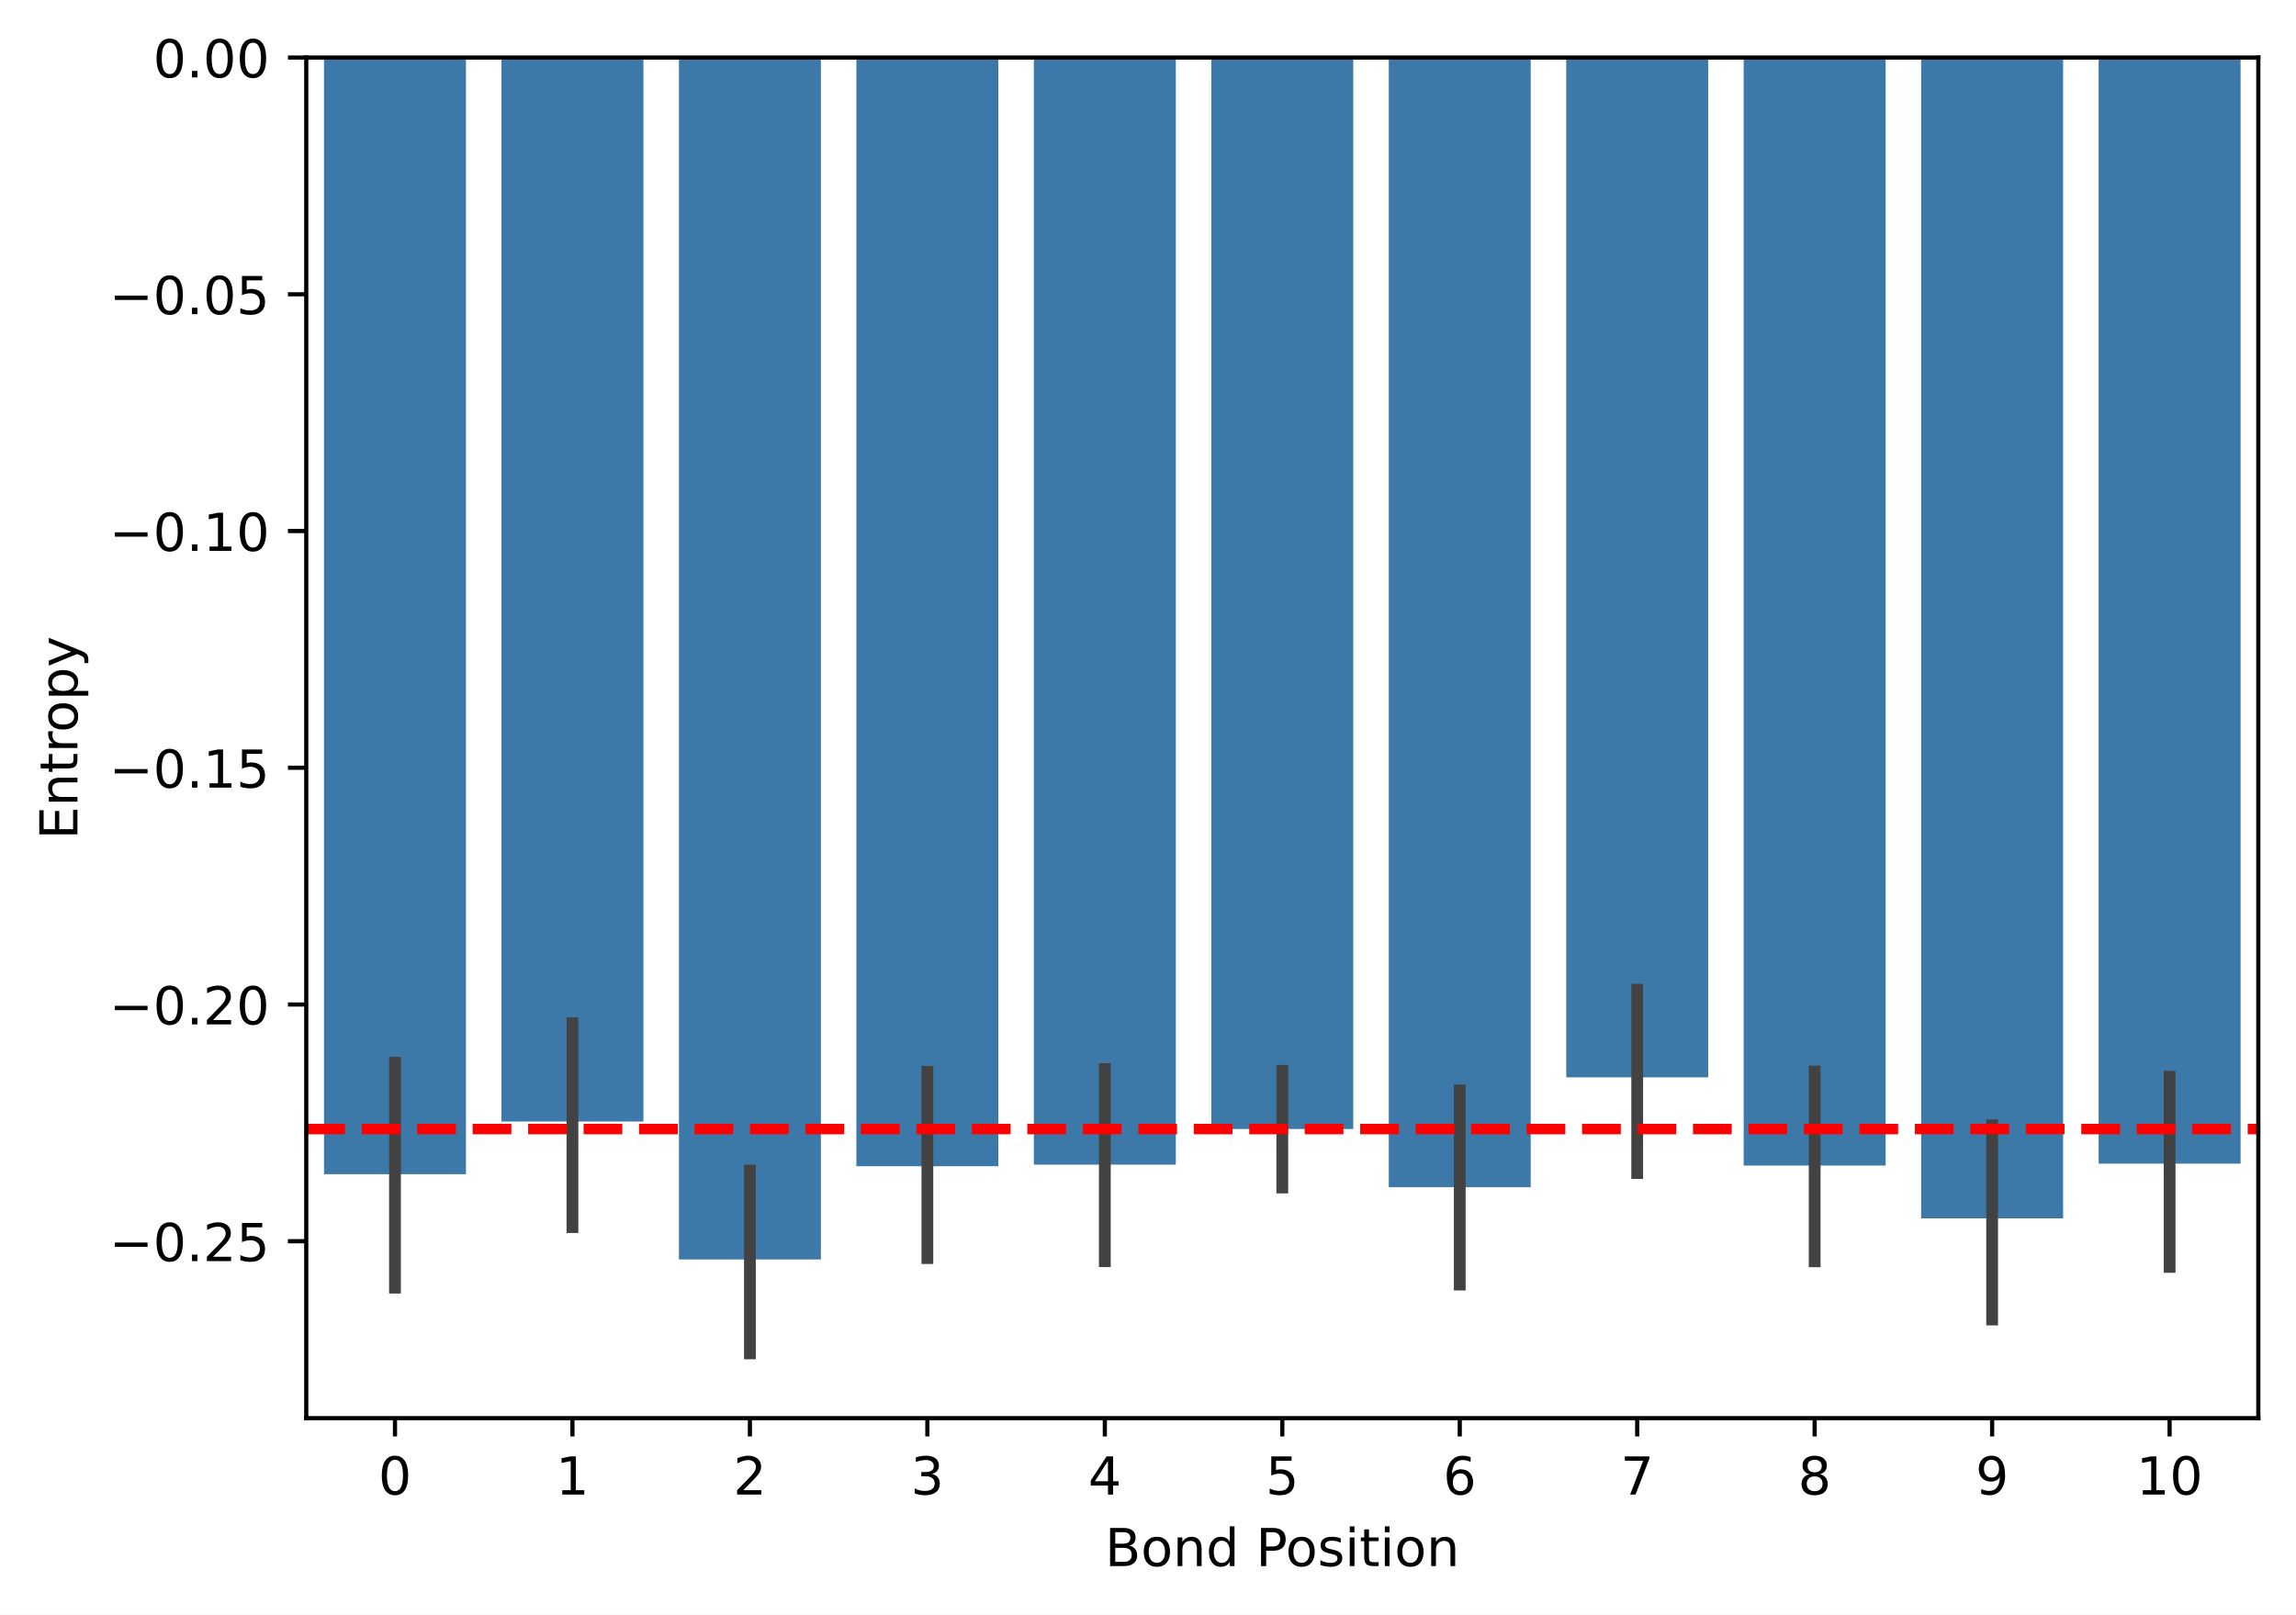
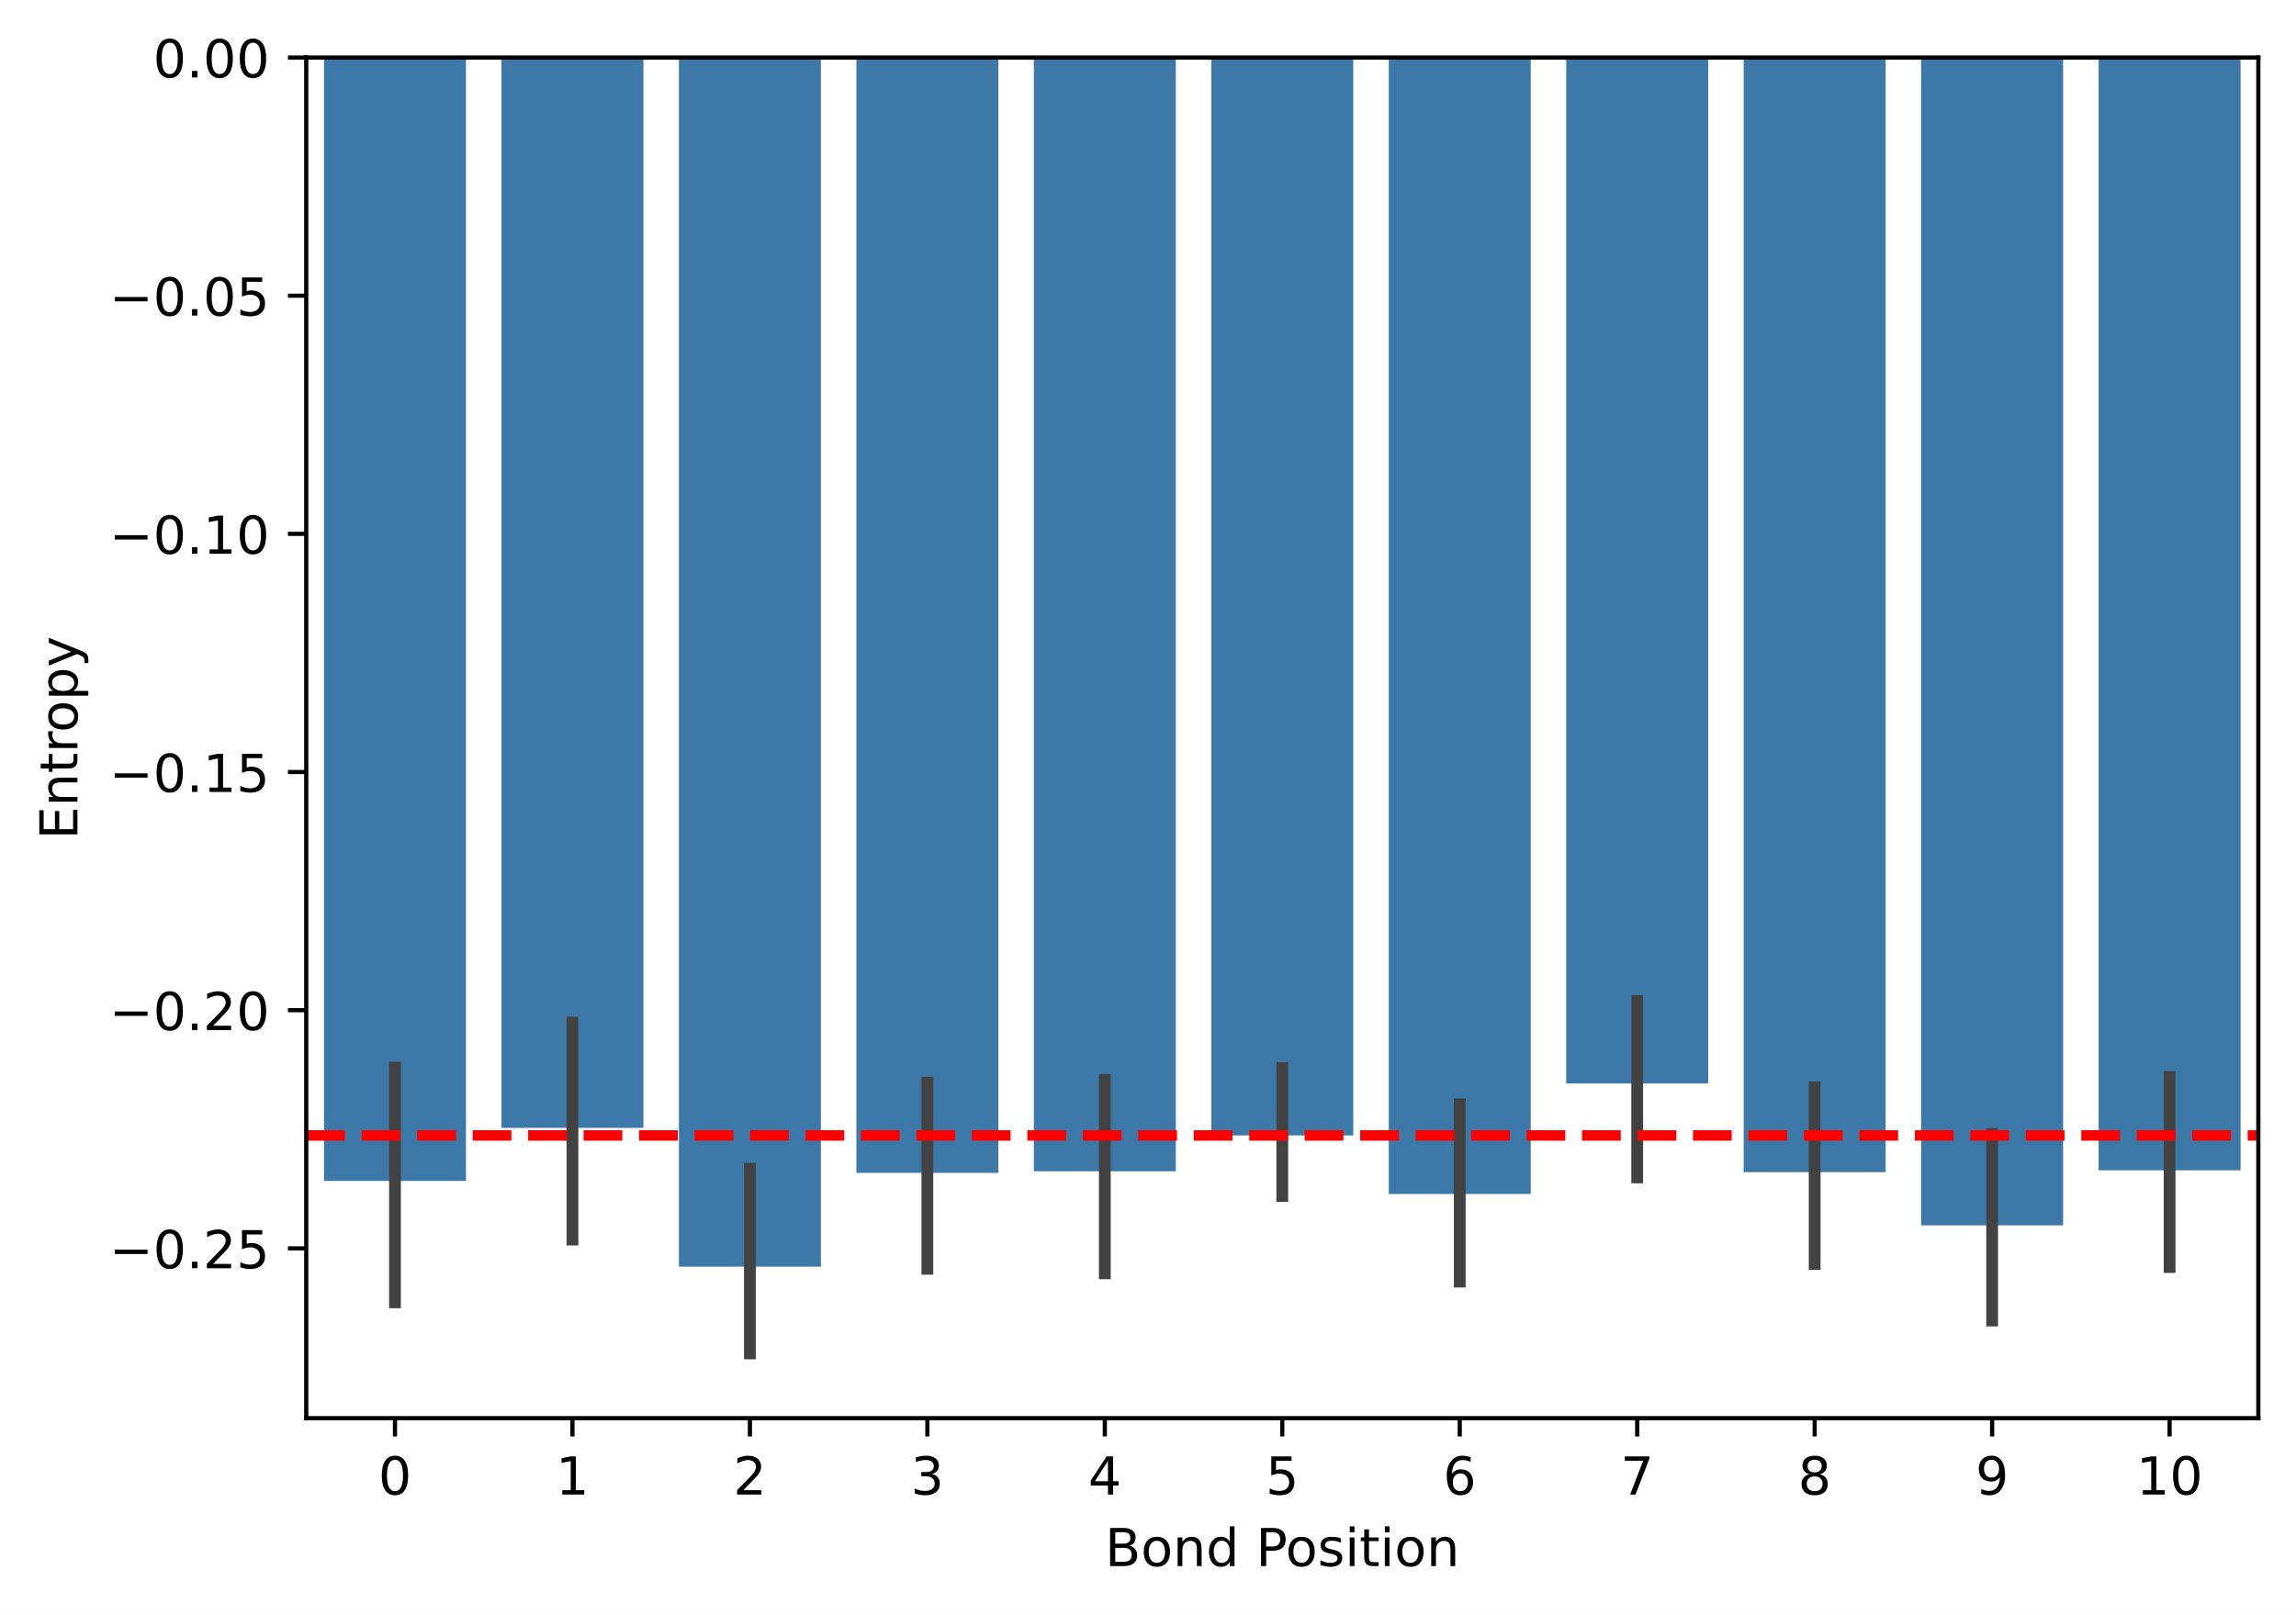
<svg xmlns="http://www.w3.org/2000/svg" xmlns:xlink="http://www.w3.org/1999/xlink" width="438.753pt" height="308.635pt" viewBox="0 0 438.753 308.635" version="1.1">
  <defs>
    <style type="text/css">*{stroke-linejoin: round; stroke-linecap: butt}</style>
  </defs>
  <g id="figure_1">
    <g id="patch_1">
      <path d="M 0 308.635  L 438.753 308.635  L 438.753 0  L 0 0  z " style="fill: #ffffff" />
    </g>
    <g id="axes_1">
      <g id="patch_2">
        <path d="M 58.523 271.079  L 431.553 271.079  L 431.553 10.999  L 58.523 10.999  z " style="fill: #ffffff" />
      </g>
      <g id="patch_3">
-         <path d="M 61.915 10.999  L 89.044 10.999  L 89.044 224.452  L 61.915 224.452  z " clip-path="url(#pde3cd290d3)" style="fill: #3d79a8" />
+         <path d="M 61.915 10.999  L 89.044 10.999  L 89.044 225.735  L 61.915 225.735  z " clip-path="url(#pffe7cd9aa2)" style="fill: #3d79a8" />
      </g>
      <g id="patch_4">
-         <path d="M 95.826 10.999  L 122.956 10.999  L 122.956 214.376  L 95.826 214.376  z " clip-path="url(#pde3cd290d3)" style="fill: #3d79a8" />
+         <path d="M 95.826 10.999  L 122.956 10.999  L 122.956 215.599  L 95.826 215.599  z " clip-path="url(#pffe7cd9aa2)" style="fill: #3d79a8" />
      </g>
      <g id="patch_5">
-         <path d="M 129.738 10.999  L 156.868 10.999  L 156.868 240.745  L 129.738 240.745  z " clip-path="url(#pde3cd290d3)" style="fill: #3d79a8" />
+         <path d="M 129.738 10.999  L 156.868 10.999  L 156.868 242.126  L 129.738 242.126  z " clip-path="url(#pffe7cd9aa2)" style="fill: #3d79a8" />
      </g>
      <g id="patch_6">
-         <path d="M 163.65 10.999  L 190.78 10.999  L 190.78 222.922  L 163.65 222.922  z " clip-path="url(#pde3cd290d3)" style="fill: #3d79a8" />
+         <path d="M 163.65 10.999  L 190.78 10.999  L 190.78 224.196  L 163.65 224.196  z " clip-path="url(#pffe7cd9aa2)" style="fill: #3d79a8" />
      </g>
      <g id="patch_7">
-         <path d="M 197.562 10.999  L 224.691 10.999  L 224.691 222.62  L 197.562 222.62  z " clip-path="url(#pde3cd290d3)" style="fill: #3d79a8" />
+         <path d="M 197.562 10.999  L 224.691 10.999  L 224.691 223.892  L 197.562 223.892  z " clip-path="url(#pffe7cd9aa2)" style="fill: #3d79a8" />
      </g>
      <g id="patch_8">
-         <path d="M 231.474 10.999  L 258.603 10.999  L 258.603 215.808  L 231.474 215.808  z " clip-path="url(#pde3cd290d3)" style="fill: #3d79a8" />
+         <path d="M 231.474 10.999  L 258.603 10.999  L 258.603 217.039  L 231.474 217.039  z " clip-path="url(#pffe7cd9aa2)" style="fill: #3d79a8" />
      </g>
      <g id="patch_9">
-         <path d="M 265.386 10.999  L 292.515 10.999  L 292.515 226.939  L 265.386 226.939  z " clip-path="url(#pde3cd290d3)" style="fill: #3d79a8" />
+         <path d="M 265.386 10.999  L 292.515 10.999  L 292.515 228.237  L 265.386 228.237  z " clip-path="url(#pffe7cd9aa2)" style="fill: #3d79a8" />
      </g>
      <g id="patch_10">
-         <path d="M 299.297 10.999  L 326.427 10.999  L 326.427 205.929  L 299.297 205.929  z " clip-path="url(#pde3cd290d3)" style="fill: #3d79a8" />
+         <path d="M 299.297 10.999  L 326.427 10.999  L 326.427 207.101  L 299.297 207.101  z " clip-path="url(#pffe7cd9aa2)" style="fill: #3d79a8" />
      </g>
      <g id="patch_11">
-         <path d="M 333.209 10.999  L 360.339 10.999  L 360.339 222.789  L 333.209 222.789  z " clip-path="url(#pde3cd290d3)" style="fill: #3d79a8" />
+         <path d="M 333.209 10.999  L 360.339 10.999  L 360.339 224.062  L 333.209 224.062  z " clip-path="url(#pffe7cd9aa2)" style="fill: #3d79a8" />
      </g>
      <g id="patch_12">
-         <path d="M 367.121 10.999  L 394.25 10.999  L 394.25 232.891  L 367.121 232.891  z " clip-path="url(#pde3cd290d3)" style="fill: #3d79a8" />
+         <path d="M 367.121 10.999  L 394.25 10.999  L 394.25 234.225  L 367.121 234.225  z " clip-path="url(#pffe7cd9aa2)" style="fill: #3d79a8" />
      </g>
      <g id="patch_13">
-         <path d="M 401.033 10.999  L 428.162 10.999  L 428.162 222.433  L 401.033 222.433  z " clip-path="url(#pde3cd290d3)" style="fill: #3d79a8" />
+         <path d="M 401.033 10.999  L 428.162 10.999  L 428.162 223.704  L 401.033 223.704  z " clip-path="url(#pffe7cd9aa2)" style="fill: #3d79a8" />
      </g>
      <g id="matplotlib.axis_1">
        <g id="xtick_1">
          <g id="line2d_1">
            <defs>
-               <path id="m5d1a0bc973" d="M 0 0  L 0 3.5  " style="stroke: #000000; stroke-width: 0.8" />
+               <path id="m569a9bc54e" d="M 0 0  L 0 3.5  " style="stroke: #000000; stroke-width: 0.8" />
            </defs>
            <g>
-               <use xlink:href="#m5d1a0bc973" x="75.479" y="271.079" style="stroke: #000000; stroke-width: 0.8" />
+               <use xlink:href="#m569a9bc54e" x="75.479" y="271.079" style="stroke: #000000; stroke-width: 0.8" />
            </g>
          </g>
          <g id="text_1">
            <g transform="translate(72.2981 285.6777) scale(0.1 -0.1)">
              <defs>
                <path id="DejaVuSans-30" d="M 2034 4250  Q 1547 4250 1301 3770  Q 1056 3291 1056 2328  Q 1056 1369 1301 889  Q 1547 409 2034 409  Q 2525 409 2770 889  Q 3016 1369 3016 2328  Q 3016 3291 2770 3770  Q 2525 4250 2034 4250  z M 2034 4750  Q 2819 4750 3233 4129  Q 3647 3509 3647 2328  Q 3647 1150 3233 529  Q 2819 -91 2034 -91  Q 1250 -91 836 529  Q 422 1150 422 2328  Q 422 3509 836 4129  Q 1250 4750 2034 4750  z " transform="scale(0.015625)" />
              </defs>
              <use xlink:href="#DejaVuSans-30" />
            </g>
          </g>
        </g>
        <g id="xtick_2">
          <g id="line2d_2">
            <g>
-               <use xlink:href="#m5d1a0bc973" x="109.391" y="271.079" style="stroke: #000000; stroke-width: 0.8" />
+               <use xlink:href="#m569a9bc54e" x="109.391" y="271.079" style="stroke: #000000; stroke-width: 0.8" />
            </g>
          </g>
          <g id="text_2">
            <g transform="translate(106.2099 285.6777) scale(0.1 -0.1)">
              <defs>
                <path id="DejaVuSans-31" d="M 794 531  L 1825 531  L 1825 4091  L 703 3866  L 703 4441  L 1819 4666  L 2450 4666  L 2450 531  L 3481 531  L 3481 0  L 794 0  L 794 531  z " transform="scale(0.015625)" />
              </defs>
              <use xlink:href="#DejaVuSans-31" />
            </g>
          </g>
        </g>
        <g id="xtick_3">
          <g id="line2d_3">
            <g>
-               <use xlink:href="#m5d1a0bc973" x="143.303" y="271.079" style="stroke: #000000; stroke-width: 0.8" />
+               <use xlink:href="#m569a9bc54e" x="143.303" y="271.079" style="stroke: #000000; stroke-width: 0.8" />
            </g>
          </g>
          <g id="text_3">
            <g transform="translate(140.1217 285.6777) scale(0.1 -0.1)">
              <defs>
                <path id="DejaVuSans-32" d="M 1228 531  L 3431 531  L 3431 0  L 469 0  L 469 531  Q 828 903 1448 1529  Q 2069 2156 2228 2338  Q 2531 2678 2651 2914  Q 2772 3150 2772 3378  Q 2772 3750 2511 3984  Q 2250 4219 1831 4219  Q 1534 4219 1204 4116  Q 875 4013 500 3803  L 500 4441  Q 881 4594 1212 4672  Q 1544 4750 1819 4750  Q 2544 4750 2975 4387  Q 3406 4025 3406 3419  Q 3406 3131 3298 2873  Q 3191 2616 2906 2266  Q 2828 2175 2409 1742  Q 1991 1309 1228 531  z " transform="scale(0.015625)" />
              </defs>
              <use xlink:href="#DejaVuSans-32" />
            </g>
          </g>
        </g>
        <g id="xtick_4">
          <g id="line2d_4">
            <g>
-               <use xlink:href="#m5d1a0bc973" x="177.215" y="271.079" style="stroke: #000000; stroke-width: 0.8" />
+               <use xlink:href="#m569a9bc54e" x="177.215" y="271.079" style="stroke: #000000; stroke-width: 0.8" />
            </g>
          </g>
          <g id="text_4">
            <g transform="translate(174.0336 285.6777) scale(0.1 -0.1)">
              <defs>
                <path id="DejaVuSans-33" d="M 2597 2516  Q 3050 2419 3304 2112  Q 3559 1806 3559 1356  Q 3559 666 3084 287  Q 2609 -91 1734 -91  Q 1441 -91 1130 -33  Q 819 25 488 141  L 488 750  Q 750 597 1062 519  Q 1375 441 1716 441  Q 2309 441 2620 675  Q 2931 909 2931 1356  Q 2931 1769 2642 2001  Q 2353 2234 1838 2234  L 1294 2234  L 1294 2753  L 1863 2753  Q 2328 2753 2575 2939  Q 2822 3125 2822 3475  Q 2822 3834 2567 4026  Q 2313 4219 1838 4219  Q 1578 4219 1281 4162  Q 984 4106 628 3988  L 628 4550  Q 988 4650 1302 4700  Q 1616 4750 1894 4750  Q 2613 4750 3031 4423  Q 3450 4097 3450 3541  Q 3450 3153 3228 2886  Q 3006 2619 2597 2516  z " transform="scale(0.015625)" />
              </defs>
              <use xlink:href="#DejaVuSans-33" />
            </g>
          </g>
        </g>
        <g id="xtick_5">
          <g id="line2d_5">
            <g>
-               <use xlink:href="#m5d1a0bc973" x="211.127" y="271.079" style="stroke: #000000; stroke-width: 0.8" />
+               <use xlink:href="#m569a9bc54e" x="211.127" y="271.079" style="stroke: #000000; stroke-width: 0.8" />
            </g>
          </g>
          <g id="text_5">
            <g transform="translate(207.9454 285.6777) scale(0.1 -0.1)">
              <defs>
                <path id="DejaVuSans-34" d="M 2419 4116  L 825 1625  L 2419 1625  L 2419 4116  z M 2253 4666  L 3047 4666  L 3047 1625  L 3713 1625  L 3713 1100  L 3047 1100  L 3047 0  L 2419 0  L 2419 1100  L 313 1100  L 313 1709  L 2253 4666  z " transform="scale(0.015625)" />
              </defs>
              <use xlink:href="#DejaVuSans-34" />
            </g>
          </g>
        </g>
        <g id="xtick_6">
          <g id="line2d_6">
            <g>
-               <use xlink:href="#m5d1a0bc973" x="245.038" y="271.079" style="stroke: #000000; stroke-width: 0.8" />
+               <use xlink:href="#m569a9bc54e" x="245.038" y="271.079" style="stroke: #000000; stroke-width: 0.8" />
            </g>
          </g>
          <g id="text_6">
            <g transform="translate(241.8572 285.6777) scale(0.1 -0.1)">
              <defs>
                <path id="DejaVuSans-35" d="M 691 4666  L 3169 4666  L 3169 4134  L 1269 4134  L 1269 2991  Q 1406 3038 1543 3061  Q 1681 3084 1819 3084  Q 2600 3084 3056 2656  Q 3513 2228 3513 1497  Q 3513 744 3044 326  Q 2575 -91 1722 -91  Q 1428 -91 1123 -41  Q 819 9 494 109  L 494 744  Q 775 591 1075 516  Q 1375 441 1709 441  Q 2250 441 2565 725  Q 2881 1009 2881 1497  Q 2881 1984 2565 2268  Q 2250 2553 1709 2553  Q 1456 2553 1204 2497  Q 953 2441 691 2322  L 691 4666  z " transform="scale(0.015625)" />
              </defs>
              <use xlink:href="#DejaVuSans-35" />
            </g>
          </g>
        </g>
        <g id="xtick_7">
          <g id="line2d_7">
            <g>
-               <use xlink:href="#m5d1a0bc973" x="278.95" y="271.079" style="stroke: #000000; stroke-width: 0.8" />
+               <use xlink:href="#m569a9bc54e" x="278.95" y="271.079" style="stroke: #000000; stroke-width: 0.8" />
            </g>
          </g>
          <g id="text_7">
            <g transform="translate(275.769 285.6777) scale(0.1 -0.1)">
              <defs>
                <path id="DejaVuSans-36" d="M 2113 2584  Q 1688 2584 1439 2293  Q 1191 2003 1191 1497  Q 1191 994 1439 701  Q 1688 409 2113 409  Q 2538 409 2786 701  Q 3034 994 3034 1497  Q 3034 2003 2786 2293  Q 2538 2584 2113 2584  z M 3366 4563  L 3366 3988  Q 3128 4100 2886 4159  Q 2644 4219 2406 4219  Q 1781 4219 1451 3797  Q 1122 3375 1075 2522  Q 1259 2794 1537 2939  Q 1816 3084 2150 3084  Q 2853 3084 3261 2657  Q 3669 2231 3669 1497  Q 3669 778 3244 343  Q 2819 -91 2113 -91  Q 1303 -91 875 529  Q 447 1150 447 2328  Q 447 3434 972 4092  Q 1497 4750 2381 4750  Q 2619 4750 2861 4703  Q 3103 4656 3366 4563  z " transform="scale(0.015625)" />
              </defs>
              <use xlink:href="#DejaVuSans-36" />
            </g>
          </g>
        </g>
        <g id="xtick_8">
          <g id="line2d_8">
            <g>
-               <use xlink:href="#m5d1a0bc973" x="312.862" y="271.079" style="stroke: #000000; stroke-width: 0.8" />
+               <use xlink:href="#m569a9bc54e" x="312.862" y="271.079" style="stroke: #000000; stroke-width: 0.8" />
            </g>
          </g>
          <g id="text_8">
            <g transform="translate(309.6808 285.6777) scale(0.1 -0.1)">
              <defs>
                <path id="DejaVuSans-37" d="M 525 4666  L 3525 4666  L 3525 4397  L 1831 0  L 1172 0  L 2766 4134  L 525 4134  L 525 4666  z " transform="scale(0.015625)" />
              </defs>
              <use xlink:href="#DejaVuSans-37" />
            </g>
          </g>
        </g>
        <g id="xtick_9">
          <g id="line2d_9">
            <g>
-               <use xlink:href="#m5d1a0bc973" x="346.774" y="271.079" style="stroke: #000000; stroke-width: 0.8" />
+               <use xlink:href="#m569a9bc54e" x="346.774" y="271.079" style="stroke: #000000; stroke-width: 0.8" />
            </g>
          </g>
          <g id="text_9">
            <g transform="translate(343.5926 285.6777) scale(0.1 -0.1)">
              <defs>
                <path id="DejaVuSans-38" d="M 2034 2216  Q 1584 2216 1326 1975  Q 1069 1734 1069 1313  Q 1069 891 1326 650  Q 1584 409 2034 409  Q 2484 409 2743 651  Q 3003 894 3003 1313  Q 3003 1734 2745 1975  Q 2488 2216 2034 2216  z M 1403 2484  Q 997 2584 770 2862  Q 544 3141 544 3541  Q 544 4100 942 4425  Q 1341 4750 2034 4750  Q 2731 4750 3128 4425  Q 3525 4100 3525 3541  Q 3525 3141 3298 2862  Q 3072 2584 2669 2484  Q 3125 2378 3379 2068  Q 3634 1759 3634 1313  Q 3634 634 3220 271  Q 2806 -91 2034 -91  Q 1263 -91 848 271  Q 434 634 434 1313  Q 434 1759 690 2068  Q 947 2378 1403 2484  z M 1172 3481  Q 1172 3119 1398 2916  Q 1625 2713 2034 2713  Q 2441 2713 2670 2916  Q 2900 3119 2900 3481  Q 2900 3844 2670 4047  Q 2441 4250 2034 4250  Q 1625 4250 1398 4047  Q 1172 3844 1172 3481  z " transform="scale(0.015625)" />
              </defs>
              <use xlink:href="#DejaVuSans-38" />
            </g>
          </g>
        </g>
        <g id="xtick_10">
          <g id="line2d_10">
            <g>
-               <use xlink:href="#m5d1a0bc973" x="380.686" y="271.079" style="stroke: #000000; stroke-width: 0.8" />
+               <use xlink:href="#m569a9bc54e" x="380.686" y="271.079" style="stroke: #000000; stroke-width: 0.8" />
            </g>
          </g>
          <g id="text_10">
            <g transform="translate(377.5045 285.6777) scale(0.1 -0.1)">
              <defs>
                <path id="DejaVuSans-39" d="M 703 97  L 703 672  Q 941 559 1184 500  Q 1428 441 1663 441  Q 2288 441 2617 861  Q 2947 1281 2994 2138  Q 2813 1869 2534 1725  Q 2256 1581 1919 1581  Q 1219 1581 811 2004  Q 403 2428 403 3163  Q 403 3881 828 4315  Q 1253 4750 1959 4750  Q 2769 4750 3195 4129  Q 3622 3509 3622 2328  Q 3622 1225 3098 567  Q 2575 -91 1691 -91  Q 1453 -91 1209 -44  Q 966 3 703 97  z M 1959 2075  Q 2384 2075 2632 2365  Q 2881 2656 2881 3163  Q 2881 3666 2632 3958  Q 2384 4250 1959 4250  Q 1534 4250 1286 3958  Q 1038 3666 1038 3163  Q 1038 2656 1286 2365  Q 1534 2075 1959 2075  z " transform="scale(0.015625)" />
              </defs>
              <use xlink:href="#DejaVuSans-39" />
            </g>
          </g>
        </g>
        <g id="xtick_11">
          <g id="line2d_11">
            <g>
-               <use xlink:href="#m5d1a0bc973" x="414.598" y="271.079" style="stroke: #000000; stroke-width: 0.8" />
+               <use xlink:href="#m569a9bc54e" x="414.598" y="271.079" style="stroke: #000000; stroke-width: 0.8" />
            </g>
          </g>
          <g id="text_11">
            <g transform="translate(408.235 285.6777) scale(0.1 -0.1)">
              <use xlink:href="#DejaVuSans-31" />
              <use xlink:href="#DejaVuSans-30" transform="translate(63.62305 0)" />
            </g>
          </g>
        </g>
        <g id="text_12">
          <g transform="translate(211.1525 299.3558) scale(0.1 -0.1)">
            <defs>
              <path id="DejaVuSans-42" d="M 1259 2228  L 1259 519  L 2272 519  Q 2781 519 3026 730  Q 3272 941 3272 1375  Q 3272 1813 3026 2020  Q 2781 2228 2272 2228  L 1259 2228  z M 1259 4147  L 1259 2741  L 2194 2741  Q 2656 2741 2882 2914  Q 3109 3088 3109 3444  Q 3109 3797 2882 3972  Q 2656 4147 2194 4147  L 1259 4147  z M 628 4666  L 2241 4666  Q 2963 4666 3353 4366  Q 3744 4066 3744 3513  Q 3744 3084 3544 2831  Q 3344 2578 2956 2516  Q 3422 2416 3680 2098  Q 3938 1781 3938 1306  Q 3938 681 3513 340  Q 3088 0 2303 0  L 628 0  L 628 4666  z " transform="scale(0.015625)" />
              <path id="DejaVuSans-6f" d="M 1959 3097  Q 1497 3097 1228 2736  Q 959 2375 959 1747  Q 959 1119 1226 758  Q 1494 397 1959 397  Q 2419 397 2687 759  Q 2956 1122 2956 1747  Q 2956 2369 2687 2733  Q 2419 3097 1959 3097  z M 1959 3584  Q 2709 3584 3137 3096  Q 3566 2609 3566 1747  Q 3566 888 3137 398  Q 2709 -91 1959 -91  Q 1206 -91 779 398  Q 353 888 353 1747  Q 353 2609 779 3096  Q 1206 3584 1959 3584  z " transform="scale(0.015625)" />
              <path id="DejaVuSans-6e" d="M 3513 2113  L 3513 0  L 2938 0  L 2938 2094  Q 2938 2591 2744 2837  Q 2550 3084 2163 3084  Q 1697 3084 1428 2787  Q 1159 2491 1159 1978  L 1159 0  L 581 0  L 581 3500  L 1159 3500  L 1159 2956  Q 1366 3272 1645 3428  Q 1925 3584 2291 3584  Q 2894 3584 3203 3211  Q 3513 2838 3513 2113  z " transform="scale(0.015625)" />
              <path id="DejaVuSans-64" d="M 2906 2969  L 2906 4863  L 3481 4863  L 3481 0  L 2906 0  L 2906 525  Q 2725 213 2448 61  Q 2172 -91 1784 -91  Q 1150 -91 751 415  Q 353 922 353 1747  Q 353 2572 751 3078  Q 1150 3584 1784 3584  Q 2172 3584 2448 3432  Q 2725 3281 2906 2969  z M 947 1747  Q 947 1113 1208 752  Q 1469 391 1925 391  Q 2381 391 2643 752  Q 2906 1113 2906 1747  Q 2906 2381 2643 2742  Q 2381 3103 1925 3103  Q 1469 3103 1208 2742  Q 947 2381 947 1747  z " transform="scale(0.015625)" />
              <path id="DejaVuSans-20" transform="scale(0.015625)" />
              <path id="DejaVuSans-50" d="M 1259 4147  L 1259 2394  L 2053 2394  Q 2494 2394 2734 2622  Q 2975 2850 2975 3272  Q 2975 3691 2734 3919  Q 2494 4147 2053 4147  L 1259 4147  z M 628 4666  L 2053 4666  Q 2838 4666 3239 4311  Q 3641 3956 3641 3272  Q 3641 2581 3239 2228  Q 2838 1875 2053 1875  L 1259 1875  L 1259 0  L 628 0  L 628 4666  z " transform="scale(0.015625)" />
              <path id="DejaVuSans-73" d="M 2834 3397  L 2834 2853  Q 2591 2978 2328 3040  Q 2066 3103 1784 3103  Q 1356 3103 1142 2972  Q 928 2841 928 2578  Q 928 2378 1081 2264  Q 1234 2150 1697 2047  L 1894 2003  Q 2506 1872 2764 1633  Q 3022 1394 3022 966  Q 3022 478 2636 193  Q 2250 -91 1575 -91  Q 1294 -91 989 -36  Q 684 19 347 128  L 347 722  Q 666 556 975 473  Q 1284 391 1588 391  Q 1994 391 2212 530  Q 2431 669 2431 922  Q 2431 1156 2273 1281  Q 2116 1406 1581 1522  L 1381 1569  Q 847 1681 609 1914  Q 372 2147 372 2553  Q 372 3047 722 3315  Q 1072 3584 1716 3584  Q 2034 3584 2315 3537  Q 2597 3491 2834 3397  z " transform="scale(0.015625)" />
              <path id="DejaVuSans-69" d="M 603 3500  L 1178 3500  L 1178 0  L 603 0  L 603 3500  z M 603 4863  L 1178 4863  L 1178 4134  L 603 4134  L 603 4863  z " transform="scale(0.015625)" />
              <path id="DejaVuSans-74" d="M 1172 4494  L 1172 3500  L 2356 3500  L 2356 3053  L 1172 3053  L 1172 1153  Q 1172 725 1289 603  Q 1406 481 1766 481  L 2356 481  L 2356 0  L 1766 0  Q 1100 0 847 248  Q 594 497 594 1153  L 594 3053  L 172 3053  L 172 3500  L 594 3500  L 594 4494  L 1172 4494  z " transform="scale(0.015625)" />
            </defs>
            <use xlink:href="#DejaVuSans-42" />
            <use xlink:href="#DejaVuSans-6f" transform="translate(68.60352 0)" />
            <use xlink:href="#DejaVuSans-6e" transform="translate(129.7852 0)" />
            <use xlink:href="#DejaVuSans-64" transform="translate(193.1641 0)" />
            <use xlink:href="#DejaVuSans-20" transform="translate(256.6406 0)" />
            <use xlink:href="#DejaVuSans-50" transform="translate(288.4277 0)" />
            <use xlink:href="#DejaVuSans-6f" transform="translate(345.1055 0)" />
            <use xlink:href="#DejaVuSans-73" transform="translate(406.2871 0)" />
            <use xlink:href="#DejaVuSans-69" transform="translate(458.3867 0)" />
            <use xlink:href="#DejaVuSans-74" transform="translate(486.1699 0)" />
            <use xlink:href="#DejaVuSans-69" transform="translate(525.3789 0)" />
            <use xlink:href="#DejaVuSans-6f" transform="translate(553.1621 0)" />
            <use xlink:href="#DejaVuSans-6e" transform="translate(614.3438 0)" />
          </g>
        </g>
      </g>
      <g id="matplotlib.axis_2">
        <g id="ytick_1">
          <g id="line2d_12">
            <defs>
-               <path id="m59a4065b49" d="M 0 0  L -3.5 0  " style="stroke: #000000; stroke-width: 0.8" />
+               <path id="m26e3924e41" d="M 0 0  L -3.5 0  " style="stroke: #000000; stroke-width: 0.8" />
            </defs>
            <g>
-               <use xlink:href="#m59a4065b49" x="58.523" y="237.262" style="stroke: #000000; stroke-width: 0.8" />
+               <use xlink:href="#m26e3924e41" x="58.523" y="238.622" style="stroke: #000000; stroke-width: 0.8" />
            </g>
          </g>
          <g id="text_13">
-             <g transform="translate(20.87813 241.0615) scale(0.1 -0.1)">
+             <g transform="translate(20.87813 242.4216) scale(0.1 -0.1)">
              <defs>
                <path id="DejaVuSans-2212" d="M 678 2272  L 4684 2272  L 4684 1741  L 678 1741  L 678 2272  z " transform="scale(0.015625)" />
                <path id="DejaVuSans-2e" d="M 684 794  L 1344 794  L 1344 0  L 684 0  L 684 794  z " transform="scale(0.015625)" />
              </defs>
              <use xlink:href="#DejaVuSans-2212" />
              <use xlink:href="#DejaVuSans-30" transform="translate(83.78906 0)" />
              <use xlink:href="#DejaVuSans-2e" transform="translate(147.4121 0)" />
              <use xlink:href="#DejaVuSans-32" transform="translate(179.1992 0)" />
              <use xlink:href="#DejaVuSans-35" transform="translate(242.8223 0)" />
            </g>
          </g>
        </g>
        <g id="ytick_2">
          <g id="line2d_13">
            <g>
-               <use xlink:href="#m59a4065b49" x="58.523" y="192.01" style="stroke: #000000; stroke-width: 0.8" />
+               <use xlink:href="#m26e3924e41" x="58.523" y="193.098" style="stroke: #000000; stroke-width: 0.8" />
            </g>
          </g>
          <g id="text_14">
-             <g transform="translate(20.87813 195.8089) scale(0.1 -0.1)">
+             <g transform="translate(20.87813 196.897) scale(0.1 -0.1)">
              <use xlink:href="#DejaVuSans-2212" />
              <use xlink:href="#DejaVuSans-30" transform="translate(83.78906 0)" />
              <use xlink:href="#DejaVuSans-2e" transform="translate(147.4121 0)" />
              <use xlink:href="#DejaVuSans-32" transform="translate(179.1992 0)" />
              <use xlink:href="#DejaVuSans-30" transform="translate(242.8223 0)" />
            </g>
          </g>
        </g>
        <g id="ytick_3">
          <g id="line2d_14">
            <g>
-               <use xlink:href="#m59a4065b49" x="58.523" y="146.757" style="stroke: #000000; stroke-width: 0.8" />
+               <use xlink:href="#m26e3924e41" x="58.523" y="147.573" style="stroke: #000000; stroke-width: 0.8" />
            </g>
          </g>
          <g id="text_15">
-             <g transform="translate(20.87813 150.5563) scale(0.1 -0.1)">
+             <g transform="translate(20.87813 151.3724) scale(0.1 -0.1)">
              <use xlink:href="#DejaVuSans-2212" />
              <use xlink:href="#DejaVuSans-30" transform="translate(83.78906 0)" />
              <use xlink:href="#DejaVuSans-2e" transform="translate(147.4121 0)" />
              <use xlink:href="#DejaVuSans-31" transform="translate(179.1992 0)" />
              <use xlink:href="#DejaVuSans-35" transform="translate(242.8223 0)" />
            </g>
          </g>
        </g>
        <g id="ytick_4">
          <g id="line2d_15">
            <g>
-               <use xlink:href="#m59a4065b49" x="58.523" y="101.504" style="stroke: #000000; stroke-width: 0.8" />
+               <use xlink:href="#m26e3924e41" x="58.523" y="102.049" style="stroke: #000000; stroke-width: 0.8" />
            </g>
          </g>
          <g id="text_16">
-             <g transform="translate(20.87813 105.3036) scale(0.1 -0.1)">
+             <g transform="translate(20.87813 105.8477) scale(0.1 -0.1)">
              <use xlink:href="#DejaVuSans-2212" />
              <use xlink:href="#DejaVuSans-30" transform="translate(83.78906 0)" />
              <use xlink:href="#DejaVuSans-2e" transform="translate(147.4121 0)" />
              <use xlink:href="#DejaVuSans-31" transform="translate(179.1992 0)" />
              <use xlink:href="#DejaVuSans-30" transform="translate(242.8223 0)" />
            </g>
          </g>
        </g>
        <g id="ytick_5">
          <g id="line2d_16">
            <g>
-               <use xlink:href="#m59a4065b49" x="58.523" y="56.252" style="stroke: #000000; stroke-width: 0.8" />
+               <use xlink:href="#m26e3924e41" x="58.523" y="56.524" style="stroke: #000000; stroke-width: 0.8" />
            </g>
          </g>
          <g id="text_17">
-             <g transform="translate(20.87813 60.05104) scale(0.1 -0.1)">
+             <g transform="translate(20.87813 60.32308) scale(0.1 -0.1)">
              <use xlink:href="#DejaVuSans-2212" />
              <use xlink:href="#DejaVuSans-30" transform="translate(83.78906 0)" />
              <use xlink:href="#DejaVuSans-2e" transform="translate(147.4121 0)" />
              <use xlink:href="#DejaVuSans-30" transform="translate(179.1992 0)" />
              <use xlink:href="#DejaVuSans-35" transform="translate(242.8223 0)" />
            </g>
          </g>
        </g>
        <g id="ytick_6">
          <g id="line2d_17">
            <g>
-               <use xlink:href="#m59a4065b49" x="58.523" y="10.999" style="stroke: #000000; stroke-width: 0.8" />
+               <use xlink:href="#m26e3924e41" x="58.523" y="10.999" style="stroke: #000000; stroke-width: 0.8" />
            </g>
          </g>
          <g id="text_18">
            <g transform="translate(29.25781 14.79844) scale(0.1 -0.1)">
              <use xlink:href="#DejaVuSans-30" />
              <use xlink:href="#DejaVuSans-2e" transform="translate(63.62305 0)" />
              <use xlink:href="#DejaVuSans-30" transform="translate(95.41016 0)" />
              <use xlink:href="#DejaVuSans-30" transform="translate(159.0332 0)" />
            </g>
          </g>
        </g>
        <g id="text_19">
          <g transform="translate(14.79844 160.4634) rotate(-90) scale(0.1 -0.1)">
            <defs>
              <path id="DejaVuSans-45" d="M 628 4666  L 3578 4666  L 3578 4134  L 1259 4134  L 1259 2753  L 3481 2753  L 3481 2222  L 1259 2222  L 1259 531  L 3634 531  L 3634 0  L 628 0  L 628 4666  z " transform="scale(0.015625)" />
              <path id="DejaVuSans-72" d="M 2631 2963  Q 2534 3019 2420 3045  Q 2306 3072 2169 3072  Q 1681 3072 1420 2755  Q 1159 2438 1159 1844  L 1159 0  L 581 0  L 581 3500  L 1159 3500  L 1159 2956  Q 1341 3275 1631 3429  Q 1922 3584 2338 3584  Q 2397 3584 2469 3576  Q 2541 3569 2628 3553  L 2631 2963  z " transform="scale(0.015625)" />
              <path id="DejaVuSans-70" d="M 1159 525  L 1159 -1331  L 581 -1331  L 581 3500  L 1159 3500  L 1159 2969  Q 1341 3281 1617 3432  Q 1894 3584 2278 3584  Q 2916 3584 3314 3078  Q 3713 2572 3713 1747  Q 3713 922 3314 415  Q 2916 -91 2278 -91  Q 1894 -91 1617 61  Q 1341 213 1159 525  z M 3116 1747  Q 3116 2381 2855 2742  Q 2594 3103 2138 3103  Q 1681 3103 1420 2742  Q 1159 2381 1159 1747  Q 1159 1113 1420 752  Q 1681 391 2138 391  Q 2594 391 2855 752  Q 3116 1113 3116 1747  z " transform="scale(0.015625)" />
              <path id="DejaVuSans-79" d="M 2059 -325  Q 1816 -950 1584 -1140  Q 1353 -1331 966 -1331  L 506 -1331  L 506 -850  L 844 -850  Q 1081 -850 1212 -737  Q 1344 -625 1503 -206  L 1606 56  L 191 3500  L 800 3500  L 1894 763  L 2988 3500  L 3597 3500  L 2059 -325  z " transform="scale(0.015625)" />
            </defs>
            <use xlink:href="#DejaVuSans-45" />
            <use xlink:href="#DejaVuSans-6e" transform="translate(63.18359 0)" />
            <use xlink:href="#DejaVuSans-74" transform="translate(126.5625 0)" />
            <use xlink:href="#DejaVuSans-72" transform="translate(165.7715 0)" />
            <use xlink:href="#DejaVuSans-6f" transform="translate(204.6348 0)" />
            <use xlink:href="#DejaVuSans-70" transform="translate(265.8164 0)" />
            <use xlink:href="#DejaVuSans-79" transform="translate(329.293 0)" />
          </g>
        </g>
      </g>
      <g id="line2d_18">
-         <path d="M 75.479 246.129  L 75.479 203.136  " clip-path="url(#pde3cd290d3)" style="fill: none; stroke: #424242; stroke-width: 2.25; stroke-linecap: square" />
+         <path d="M 75.479 248.945  L 75.479 204.08  " clip-path="url(#pffe7cd9aa2)" style="fill: none; stroke: #424242; stroke-width: 2.25; stroke-linecap: square" />
      </g>
      <g id="line2d_19">
-         <path d="M 109.391 234.559  L 109.391 195.605  " clip-path="url(#pde3cd290d3)" style="fill: none; stroke: #424242; stroke-width: 2.25; stroke-linecap: square" />
+         <path d="M 109.391 236.947  L 109.391 195.449  " clip-path="url(#pffe7cd9aa2)" style="fill: none; stroke: #424242; stroke-width: 2.25; stroke-linecap: square" />
      </g>
      <g id="line2d_20">
-         <path d="M 143.303 258.694  L 143.303 223.752  " clip-path="url(#pde3cd290d3)" style="fill: none; stroke: #424242; stroke-width: 2.25; stroke-linecap: square" />
+         <path d="M 143.303 258.694  L 143.303 223.419  " clip-path="url(#pffe7cd9aa2)" style="fill: none; stroke: #424242; stroke-width: 2.25; stroke-linecap: square" />
      </g>
      <g id="line2d_21">
-         <path d="M 177.215 240.482  L 177.215 204.866  " clip-path="url(#pde3cd290d3)" style="fill: none; stroke: #424242; stroke-width: 2.25; stroke-linecap: square" />
+         <path d="M 177.215 242.524  L 177.215 206.937  " clip-path="url(#pffe7cd9aa2)" style="fill: none; stroke: #424242; stroke-width: 2.25; stroke-linecap: square" />
      </g>
      <g id="line2d_22">
-         <path d="M 211.127 241.083  L 211.127 204.359  " clip-path="url(#pde3cd290d3)" style="fill: none; stroke: #424242; stroke-width: 2.25; stroke-linecap: square" />
+         <path d="M 211.127 243.389  L 211.127 206.409  " clip-path="url(#pffe7cd9aa2)" style="fill: none; stroke: #424242; stroke-width: 2.25; stroke-linecap: square" />
      </g>
      <g id="line2d_23">
-         <path d="M 245.038 226.996  L 245.038 204.687  " clip-path="url(#pde3cd290d3)" style="fill: none; stroke: #424242; stroke-width: 2.25; stroke-linecap: square" />
+         <path d="M 245.038 228.618  L 245.038 204.173  " clip-path="url(#pffe7cd9aa2)" style="fill: none; stroke: #424242; stroke-width: 2.25; stroke-linecap: square" />
      </g>
      <g id="line2d_24">
-         <path d="M 278.95 245.545  L 278.95 208.426  " clip-path="url(#pde3cd290d3)" style="fill: none; stroke: #424242; stroke-width: 2.25; stroke-linecap: square" />
+         <path d="M 278.95 244.977  L 278.95 211.082  " clip-path="url(#pffe7cd9aa2)" style="fill: none; stroke: #424242; stroke-width: 2.25; stroke-linecap: square" />
      </g>
      <g id="line2d_25">
-         <path d="M 312.862 224.235  L 312.862 189.181  " clip-path="url(#pde3cd290d3)" style="fill: none; stroke: #424242; stroke-width: 2.25; stroke-linecap: square" />
+         <path d="M 312.862 225.057  L 312.862 191.353  " clip-path="url(#pffe7cd9aa2)" style="fill: none; stroke: #424242; stroke-width: 2.25; stroke-linecap: square" />
      </g>
      <g id="line2d_26">
-         <path d="M 346.774 241.097  L 346.774 204.814  " clip-path="url(#pde3cd290d3)" style="fill: none; stroke: #424242; stroke-width: 2.25; stroke-linecap: square" />
+         <path d="M 346.774 241.596  L 346.774 207.84  " clip-path="url(#pffe7cd9aa2)" style="fill: none; stroke: #424242; stroke-width: 2.25; stroke-linecap: square" />
      </g>
      <g id="line2d_27">
-         <path d="M 380.686 252.231  L 380.686 215.092  " clip-path="url(#pde3cd290d3)" style="fill: none; stroke: #424242; stroke-width: 2.25; stroke-linecap: square" />
+         <path d="M 380.686 252.416  L 380.686 216.765  " clip-path="url(#pffe7cd9aa2)" style="fill: none; stroke: #424242; stroke-width: 2.25; stroke-linecap: square" />
      </g>
      <g id="line2d_28">
-         <path d="M 414.598 242.168  L 414.598 205.802  " clip-path="url(#pde3cd290d3)" style="fill: none; stroke: #424242; stroke-width: 2.25; stroke-linecap: square" />
+         <path d="M 414.598 242.193  L 414.598 205.869  " clip-path="url(#pffe7cd9aa2)" style="fill: none; stroke: #424242; stroke-width: 2.25; stroke-linecap: square" />
      </g>
      <g id="line2d_29">
-         <path d="M 58.523 215.808  L 431.553 215.808  " clip-path="url(#pde3cd290d3)" style="fill: none; stroke-dasharray: 7.4,3.2; stroke-dashoffset: 0; stroke: #ff0000; stroke-width: 2" />
+         <path d="M 58.523 217.039  L 431.553 217.039  " clip-path="url(#pffe7cd9aa2)" style="fill: none; stroke-dasharray: 7.4,3.2; stroke-dashoffset: 0; stroke: #ff0000; stroke-width: 2" />
      </g>
      <g id="patch_14">
        <path d="M 58.523 271.079  L 58.523 10.999  " style="fill: none; stroke: #000000; stroke-width: 0.8; stroke-linejoin: miter; stroke-linecap: square" />
      </g>
      <g id="patch_15">
        <path d="M 431.553 271.079  L 431.553 10.999  " style="fill: none; stroke: #000000; stroke-width: 0.8; stroke-linejoin: miter; stroke-linecap: square" />
      </g>
      <g id="patch_16">
        <path d="M 58.523 271.079  L 431.553 271.079  " style="fill: none; stroke: #000000; stroke-width: 0.8; stroke-linejoin: miter; stroke-linecap: square" />
      </g>
      <g id="patch_17">
        <path d="M 58.523 10.999  L 431.553 10.999  " style="fill: none; stroke: #000000; stroke-width: 0.8; stroke-linejoin: miter; stroke-linecap: square" />
      </g>
    </g>
  </g>
  <defs>
-     <clipPath id="pde3cd290d3">
+     <clipPath id="pffe7cd9aa2">
      <rect x="58.523" y="10.999" width="373.03" height="260.08" />
    </clipPath>
  </defs>
</svg>
